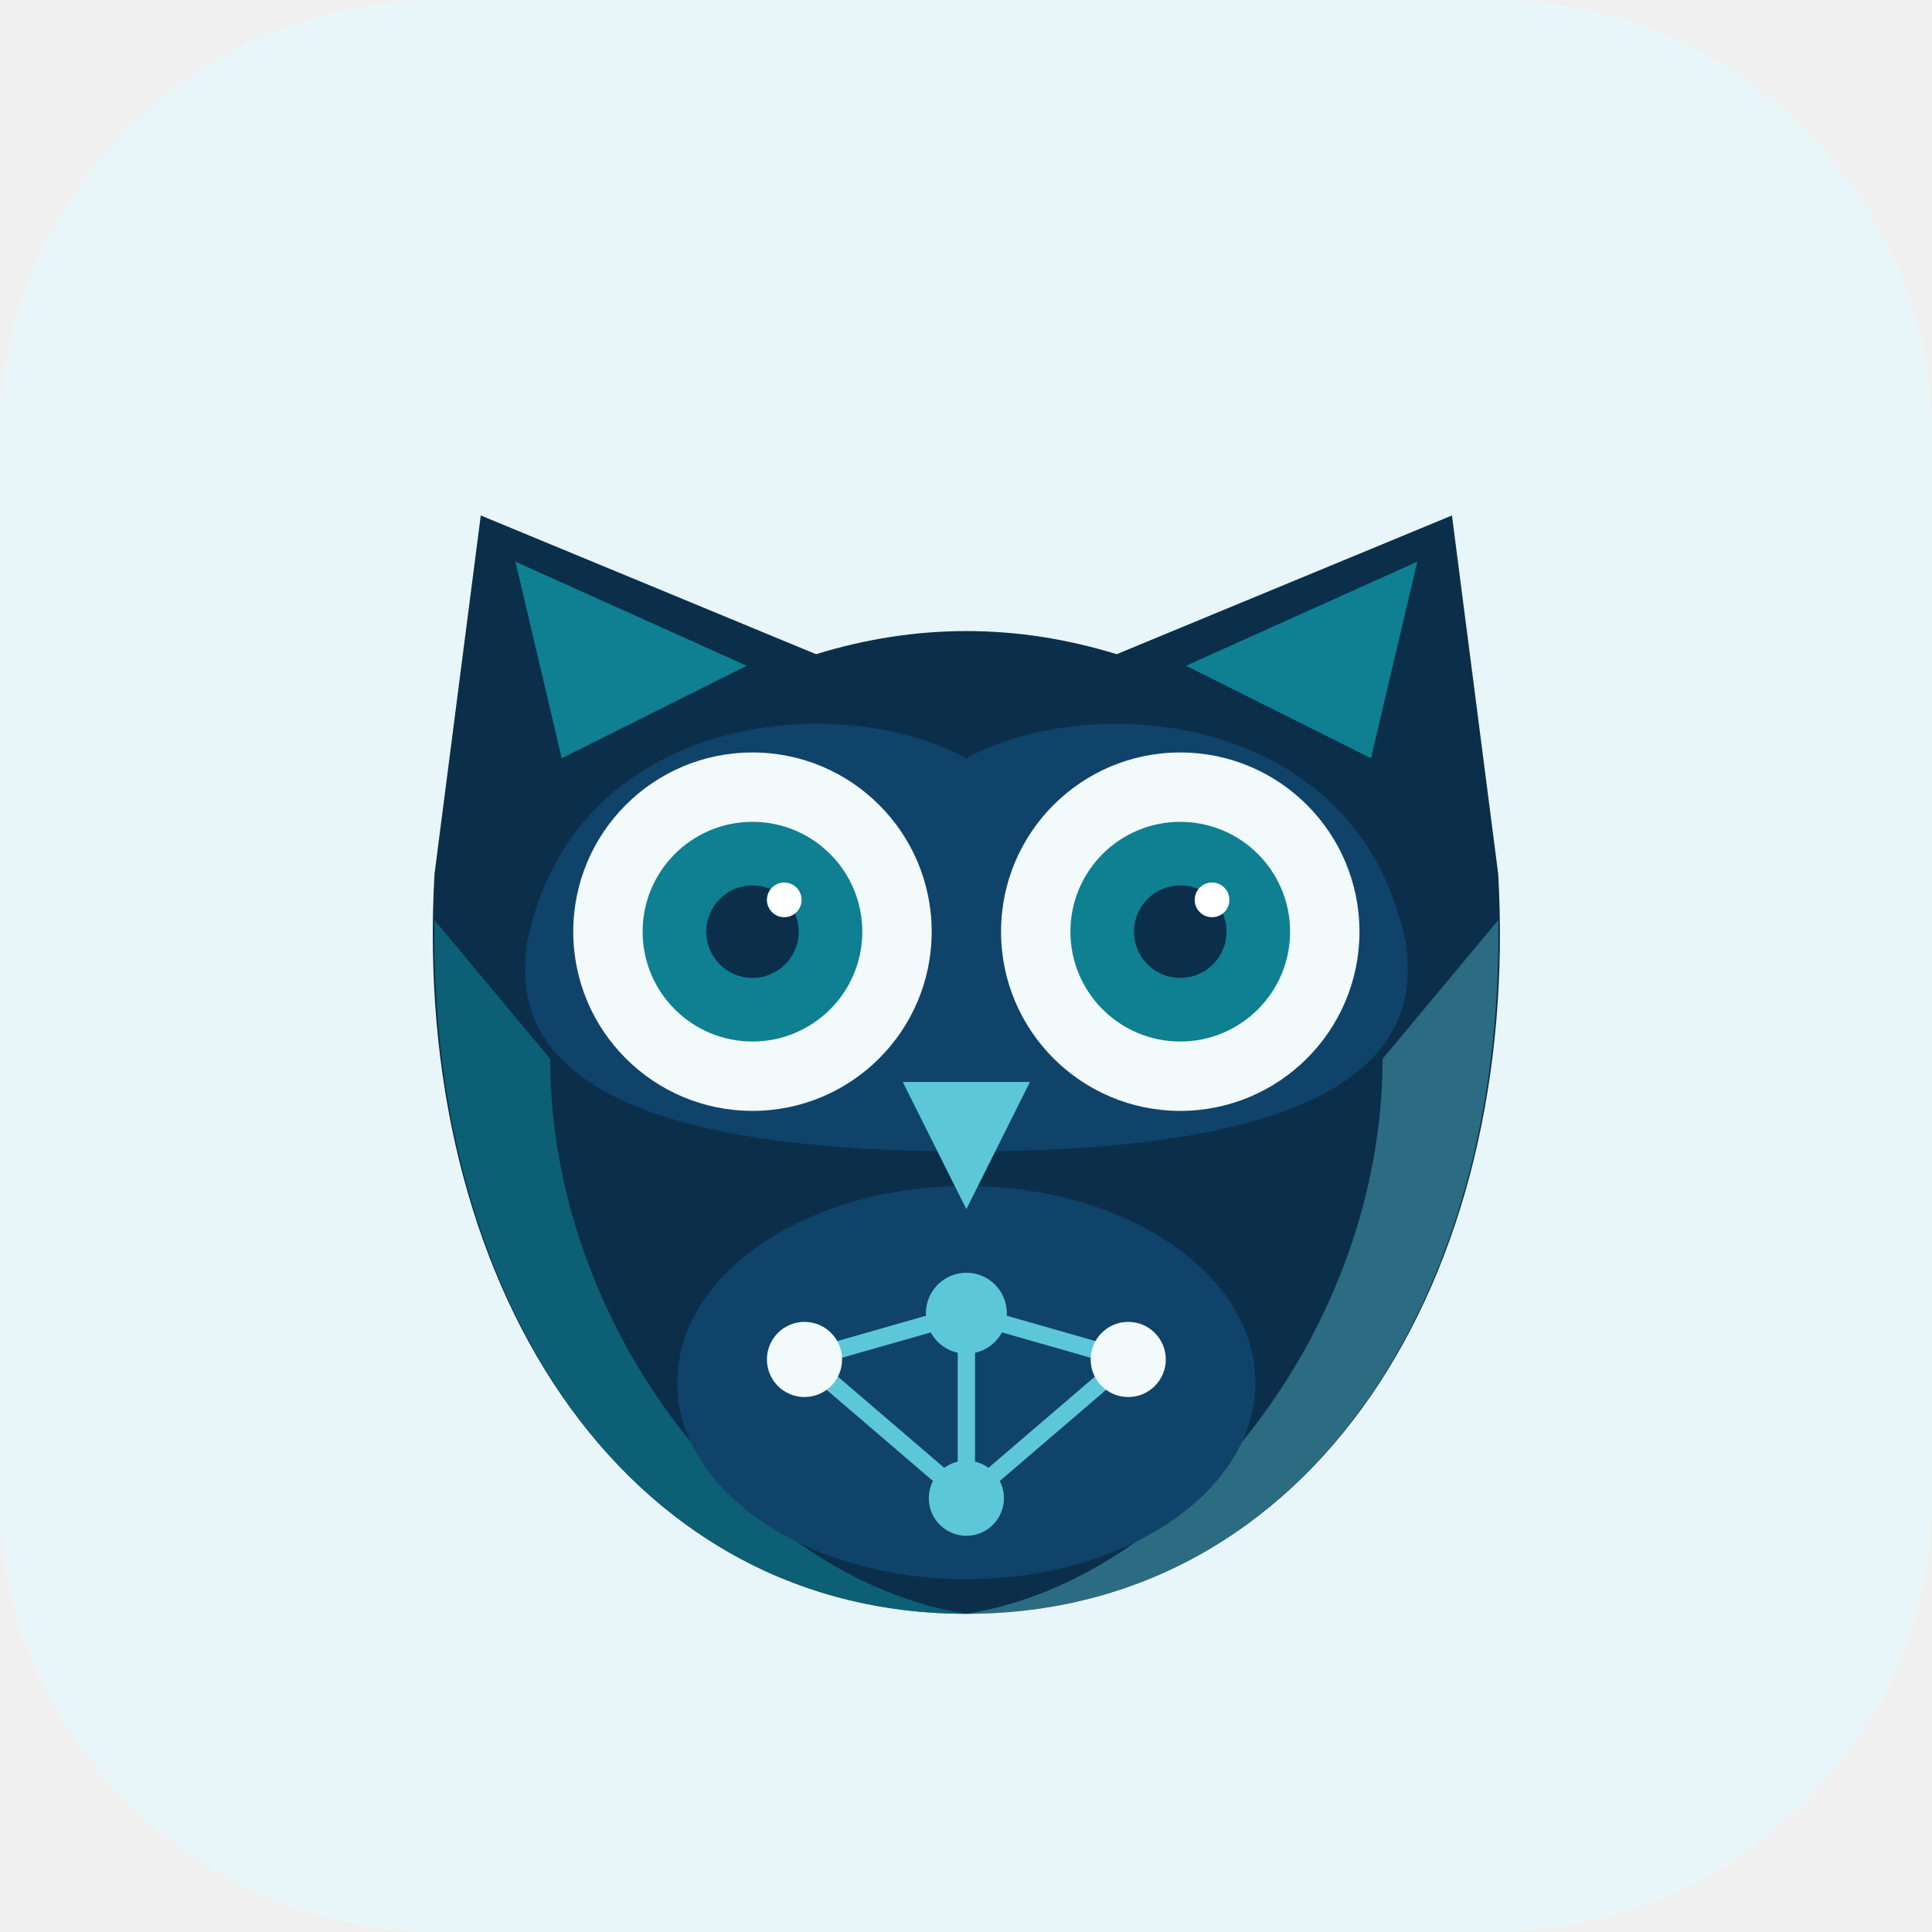
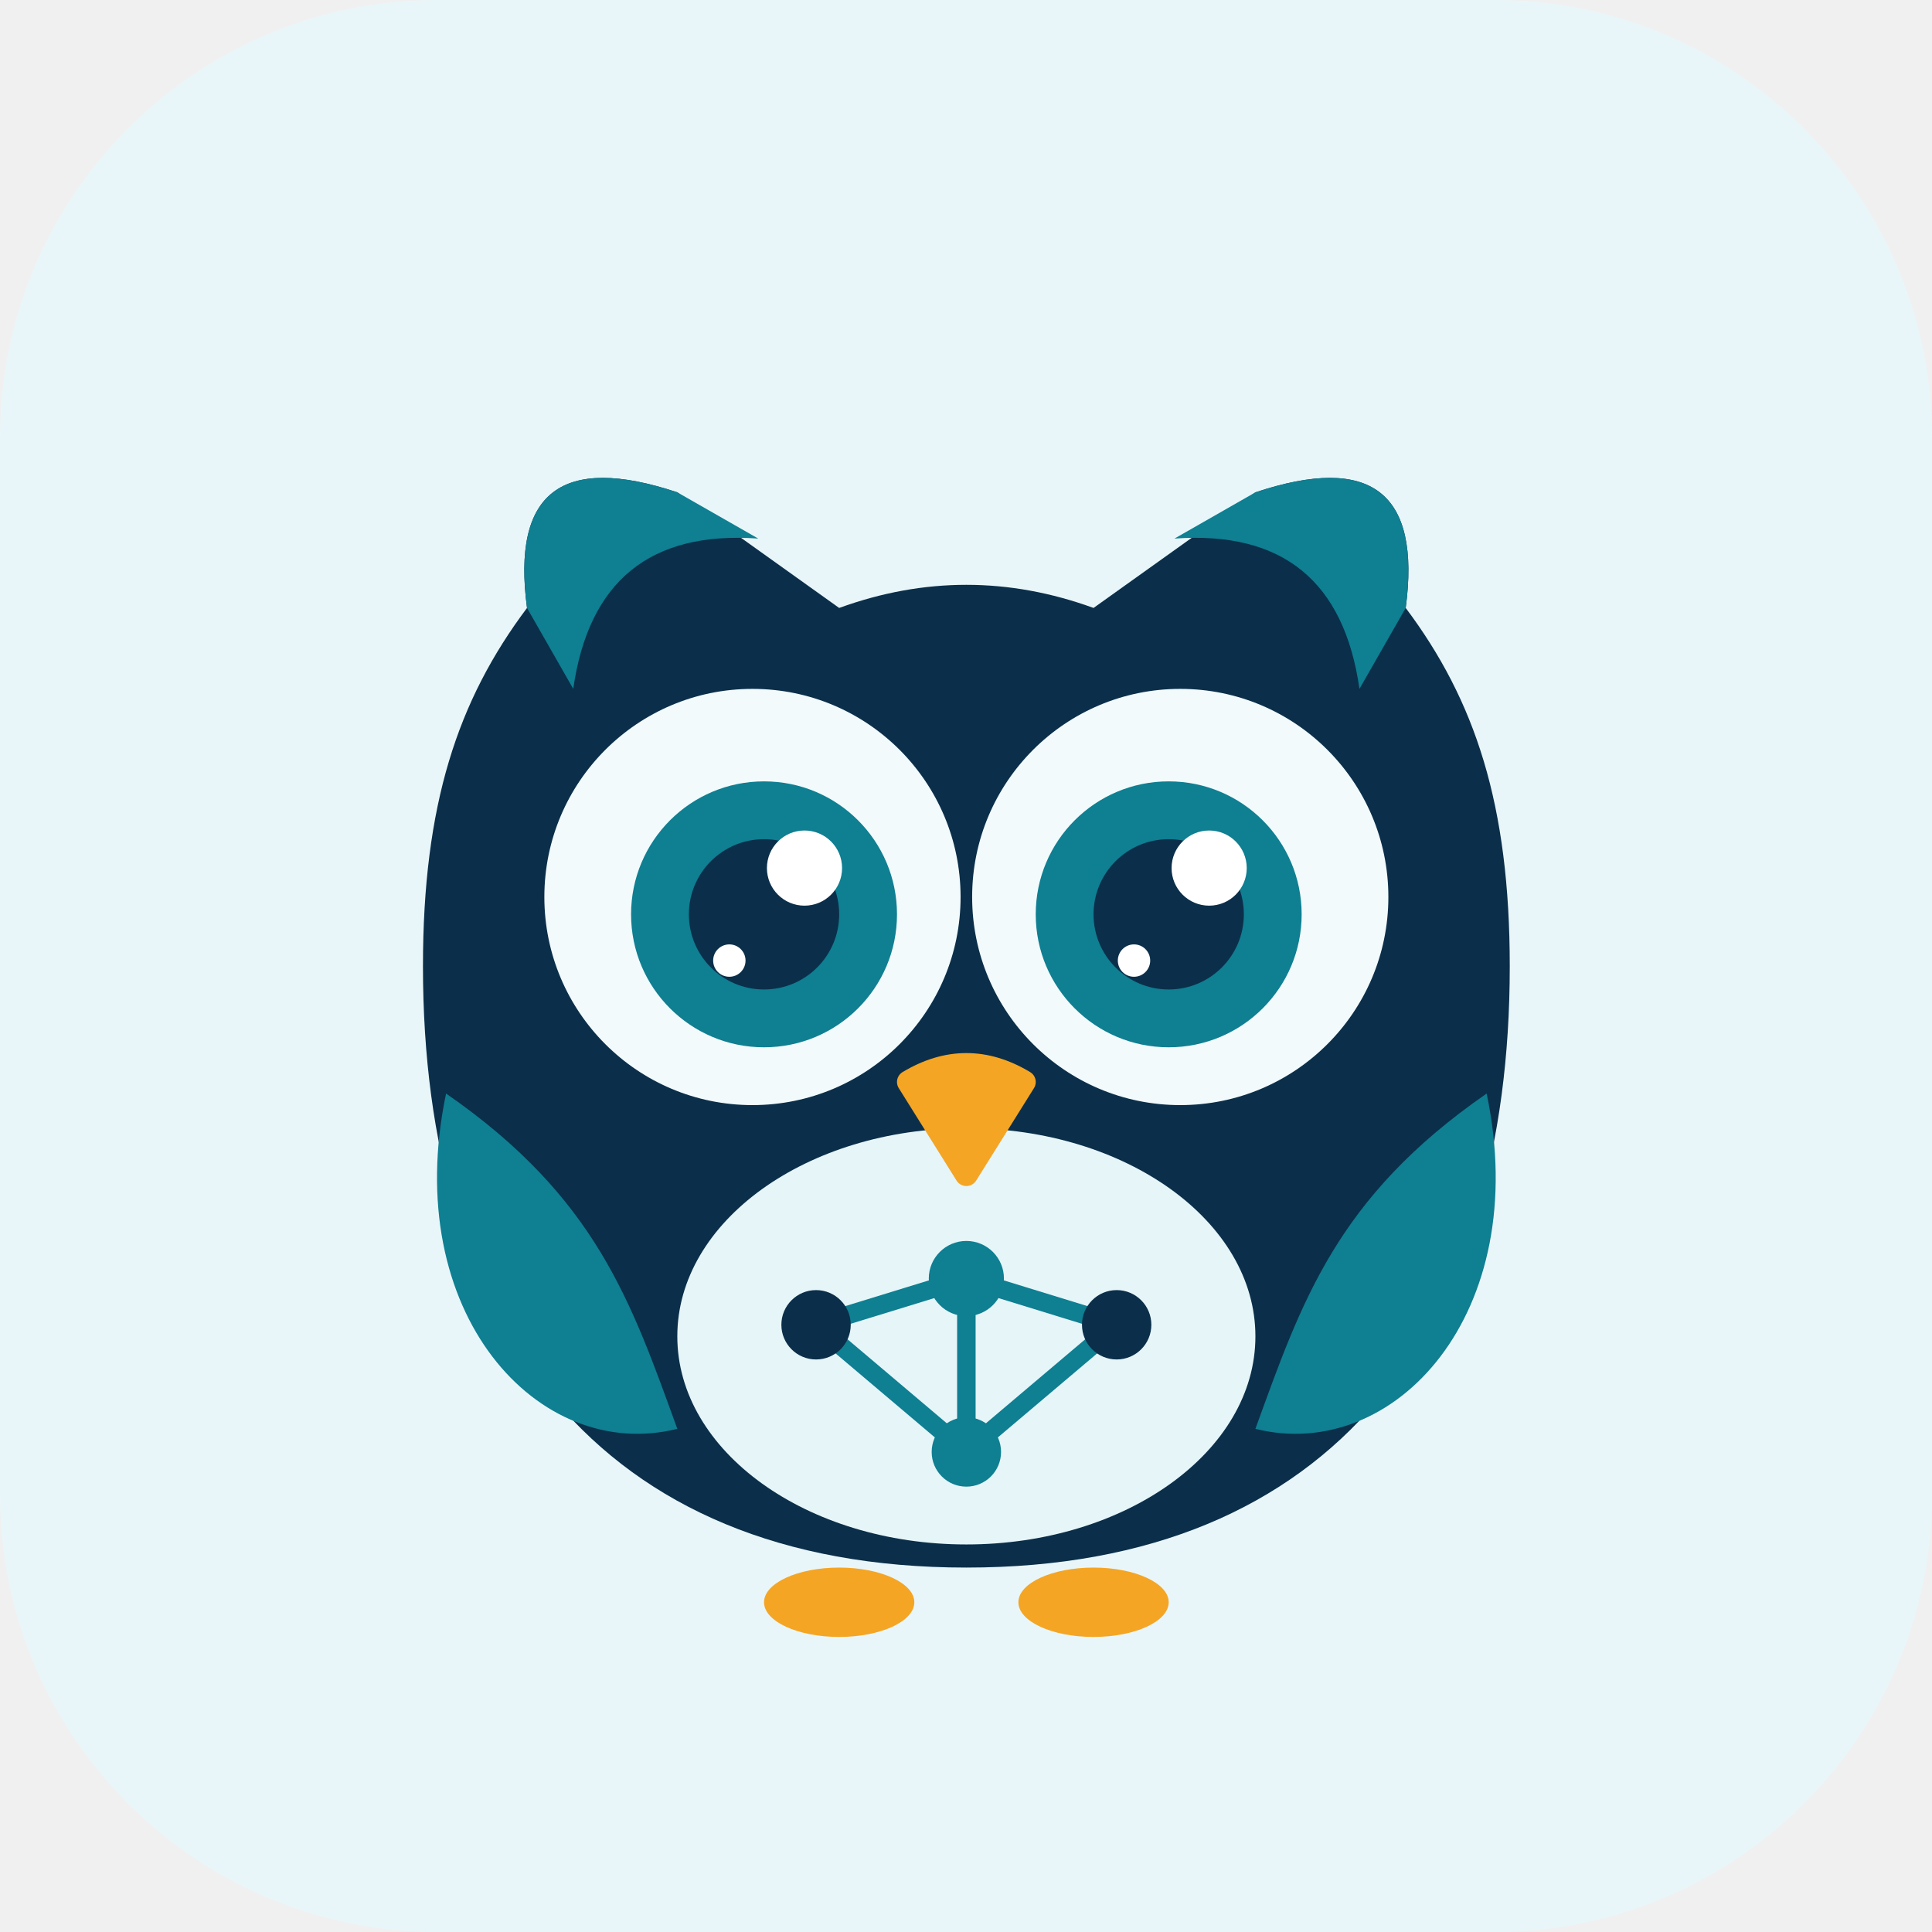
<svg xmlns="http://www.w3.org/2000/svg" viewBox="0 0 256 256" width="256" height="256" role="img" aria-label="GraphOWL">
  <rect width="256" height="256" rx="58" fill="#e9f6f9" />
  <g transform="translate(30 30) scale(.766)">
-     <path d="M44 50L102 74Q128 66 154 74L212 50L220 112C224 182 188 240 128 240C68 240 32 182 36 112Z" fill="#0b2f4a" />
-     <path d="M36 120C35 186 70 240 128 240C90 234 56 190 56 144Z" fill="#0f7f92" opacity=".6" />
-     <path d="M220 120C221 186 186 240 128 240C166 234 200 190 200 144Z" fill="#5cc7d8" opacity=".4" />
-     <path d="M50 58L90 76L58 92Z" fill="#0f7f92" />
-     <path d="M206 58L166 76L198 92Z" fill="#0f7f92" />
-     <path d="M128 92C150 80 196 84 204 124C208 150 178 160 128 160C78 160 48 150 52 124C60 84 106 80 128 92Z" fill="#10436a" />
-     <ellipse cx="128" cy="200" rx="50" ry="34" fill="#10436a" />
-     <circle cx="91" cy="122" r="31" fill="#f2fafc" />
-     <circle cx="165" cy="122" r="31" fill="#f2fafc" />
-     <circle cx="91" cy="122" r="19" fill="#0f7f92" />
-     <circle cx="165" cy="122" r="19" fill="#0f7f92" />
-     <circle cx="91" cy="122" r="8" fill="#0b2f4a" />
-     <circle cx="165" cy="122" r="8" fill="#0b2f4a" />
-     <circle cx="96.5" cy="116.5" r="3" fill="#fff" />
-     <circle cx="170.5" cy="116.5" r="3" fill="#fff" />
-     <path d="M117 148H139L128 170Z" fill="#5cc7d8" />
-     <g fill="none" stroke="#5cc7d8" stroke-width="3" stroke-linecap="round" stroke-linejoin="round">
-       <path d="M100 196L128 188L156 196L128 220ZM100 196L128 220M128 188V220" />
+     <ellipse cx="106" cy="238" rx="13" ry="6" fill="#f5a524" />
+     <ellipse cx="150" cy="238" rx="13" ry="6" fill="#f5a524" />
+     <path d="M128 232C64 232 34 190 34 128C34 100 40 82 52 66Q48 36 78 46L106 66Q128 58 150 66L178 46Q208 36 204 66C216 82 222 100 222 128C222 190 192 232 128 232Z" fill="#0b2f4a" />
+     <path d="M52 66Q48 36 78 46L92 54Q64 52 60 80Z" fill="#0f7f92" />
+     <path d="M204 66Q208 36 178 46L164 54Q192 52 196 80Z" fill="#0f7f92" />
+     <path d="M38 150C30 188 54 214 78 208C70 186 64 168 38 150Z" fill="#0f7f92" />
+     <path d="M218 150C226 188 202 214 178 208C186 186 192 168 218 150Z" fill="#0f7f92" />
+     <ellipse cx="128" cy="192" rx="50" ry="36" fill="#e6f5f8" />
+     <circle cx="91" cy="116" r="36" fill="#f2fafc" />
+     <circle cx="165" cy="116" r="36" fill="#f2fafc" />
+     <circle cx="93" cy="119" r="23" fill="#0f7f92" />
+     <circle cx="163" cy="119" r="23" fill="#0f7f92" />
+     <circle cx="93" cy="119" r="13" fill="#0b2f4a" />
+     <circle cx="163" cy="119" r="13" fill="#0b2f4a" />
+     <circle cx="100" cy="111" r="6.5" fill="#fff" />
+     <circle cx="170" cy="111" r="6.5" fill="#fff" />
+     <circle cx="87" cy="127" r="2.8" fill="#fff" />
+     <circle cx="157" cy="127" r="2.8" fill="#fff" />
+     <path d="M118 148Q128 142 138 148L128 164Z" fill="#f5a524" stroke="#f5a524" stroke-width="4" stroke-linejoin="round" />
+     <g fill="none" stroke="#0f7f92" stroke-width="3.2" stroke-linecap="round" stroke-linejoin="round">
+       <path d="M102 190L128 182L154 190L128 212ZM102 190L128 212M128 182V212" />
    </g>
-     <circle cx="100" cy="196" r="6.5" fill="#f2fafc" />
-     <circle cx="156" cy="196" r="6.5" fill="#f2fafc" />
-     <circle cx="128" cy="188" r="7" fill="#5cc7d8" />
-     <circle cx="128" cy="220" r="6.5" fill="#5cc7d8" />
+     <circle cx="102" cy="190" r="6" fill="#0b2f4a" />
+     <circle cx="154" cy="190" r="6" fill="#0b2f4a" />
+     <circle cx="128" cy="182" r="6.5" fill="#0f7f92" />
+     <circle cx="128" cy="212" r="6" fill="#0f7f92" />
  </g>
</svg>
